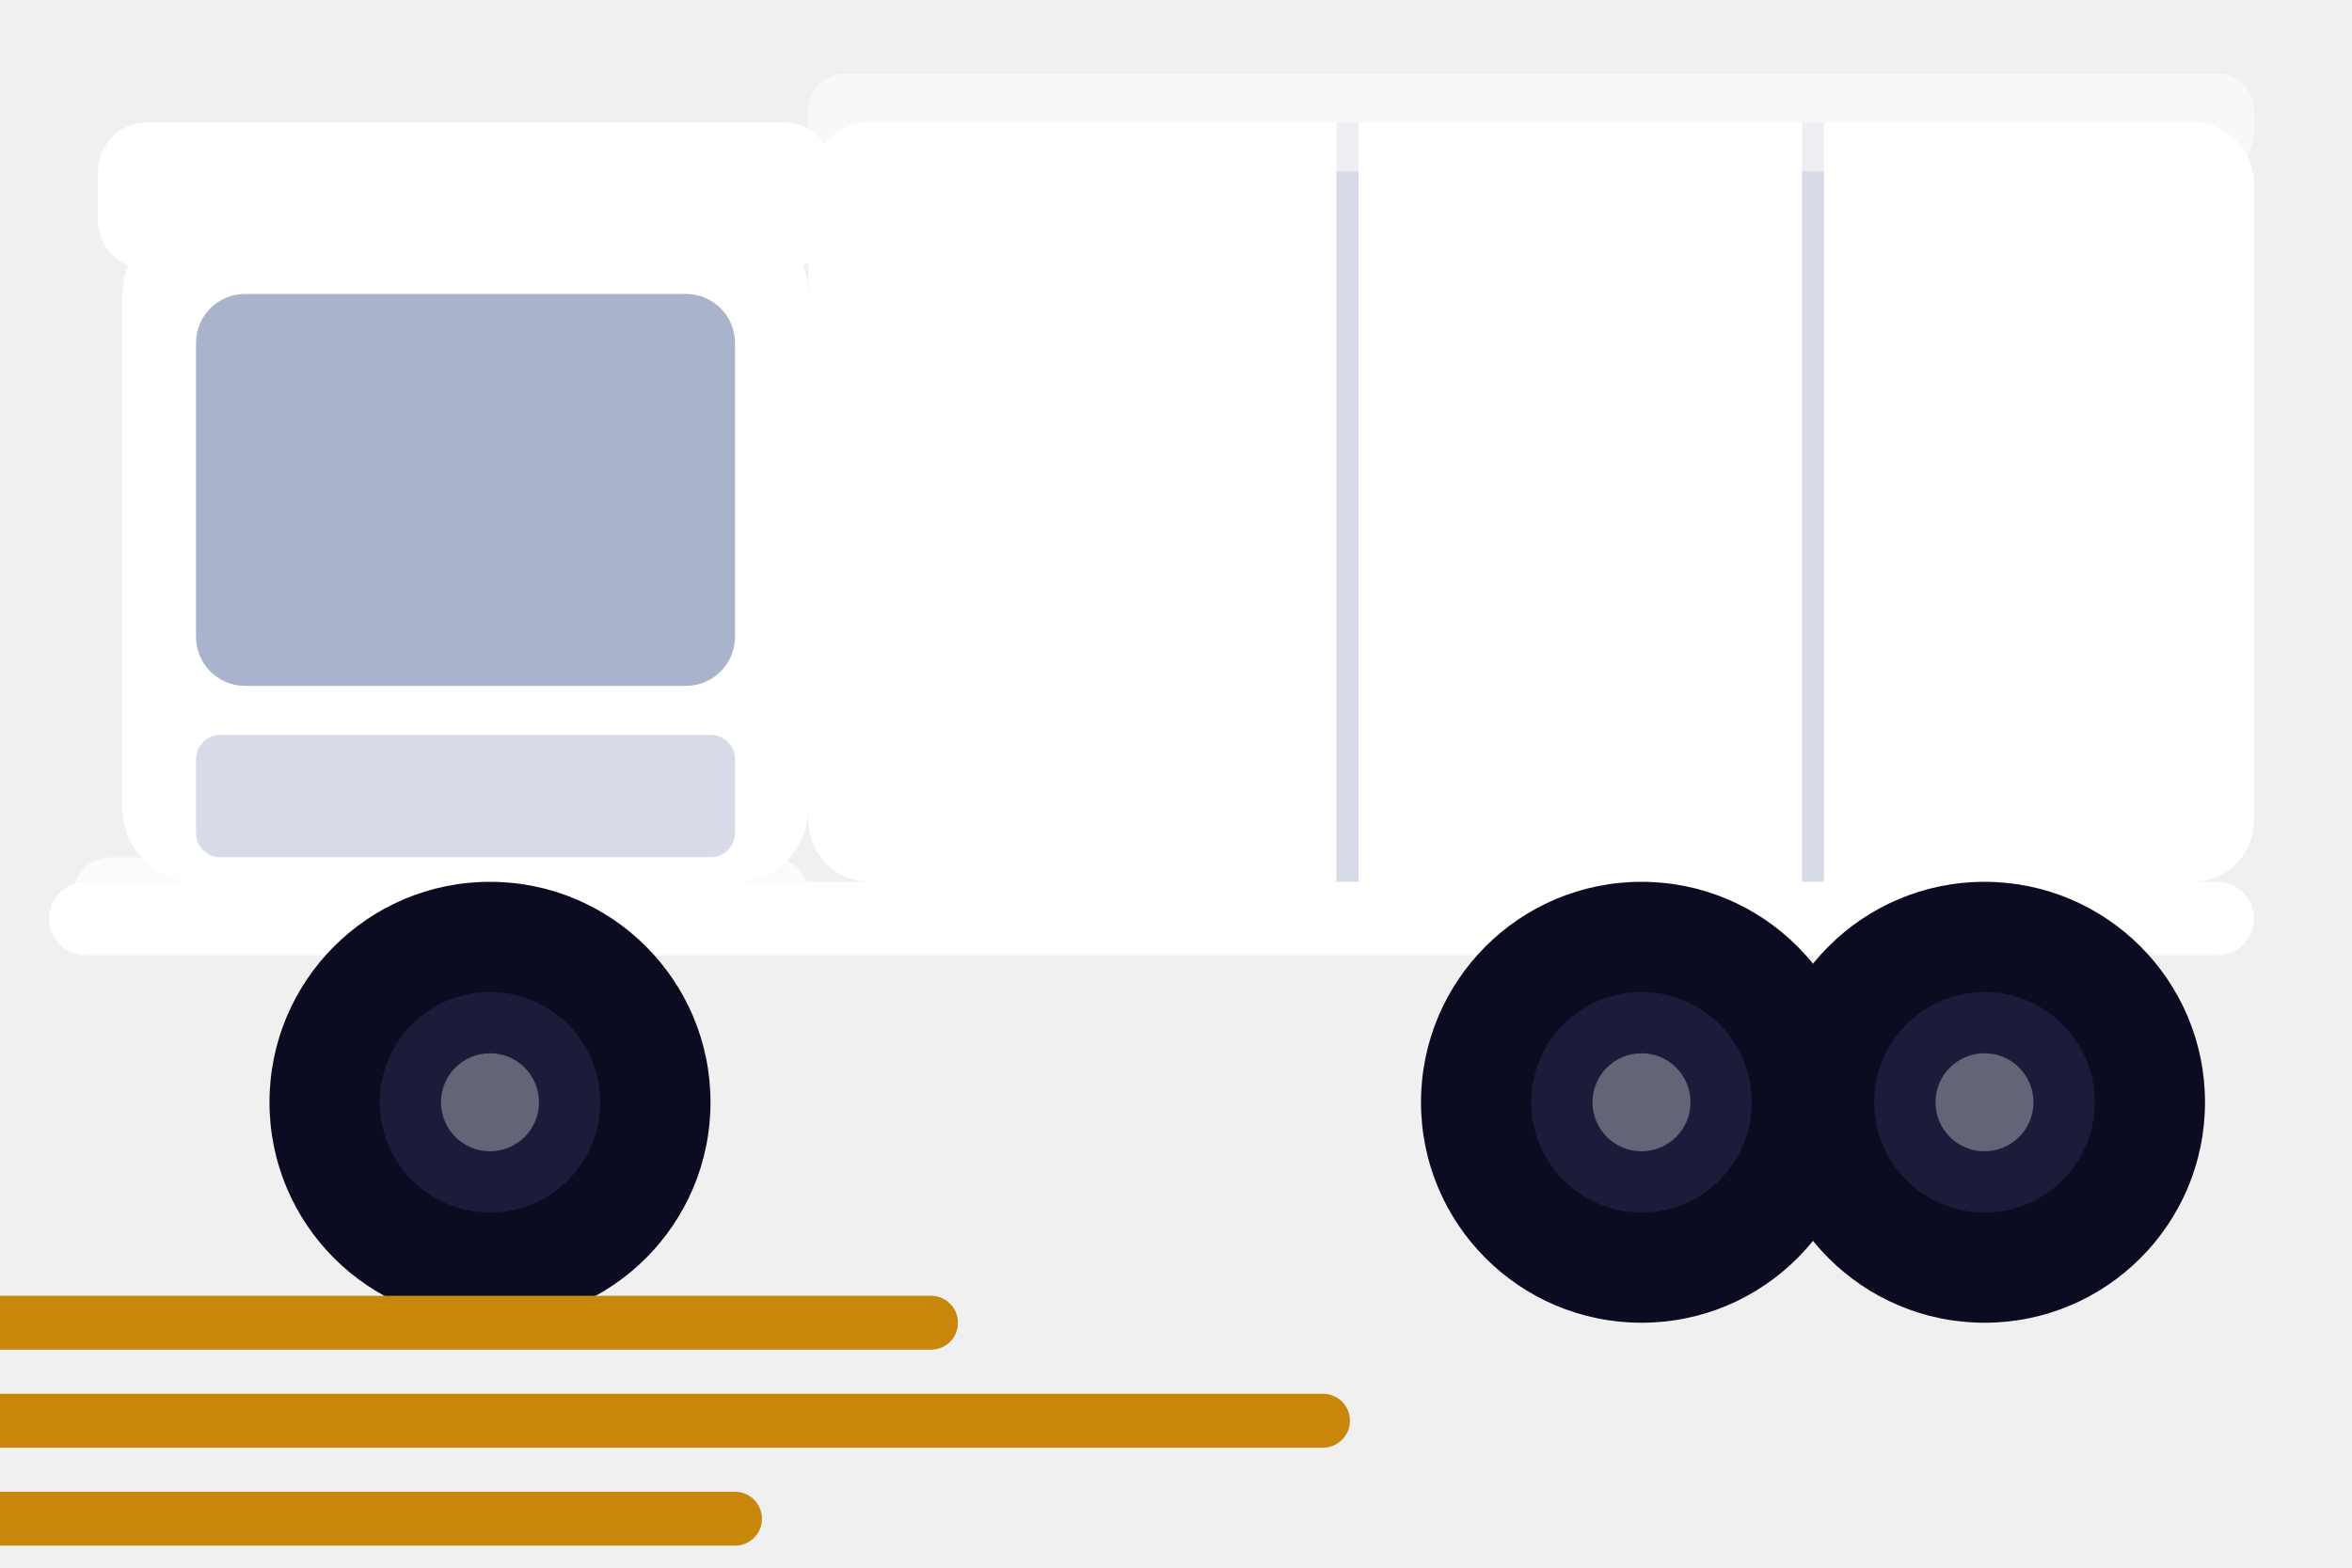
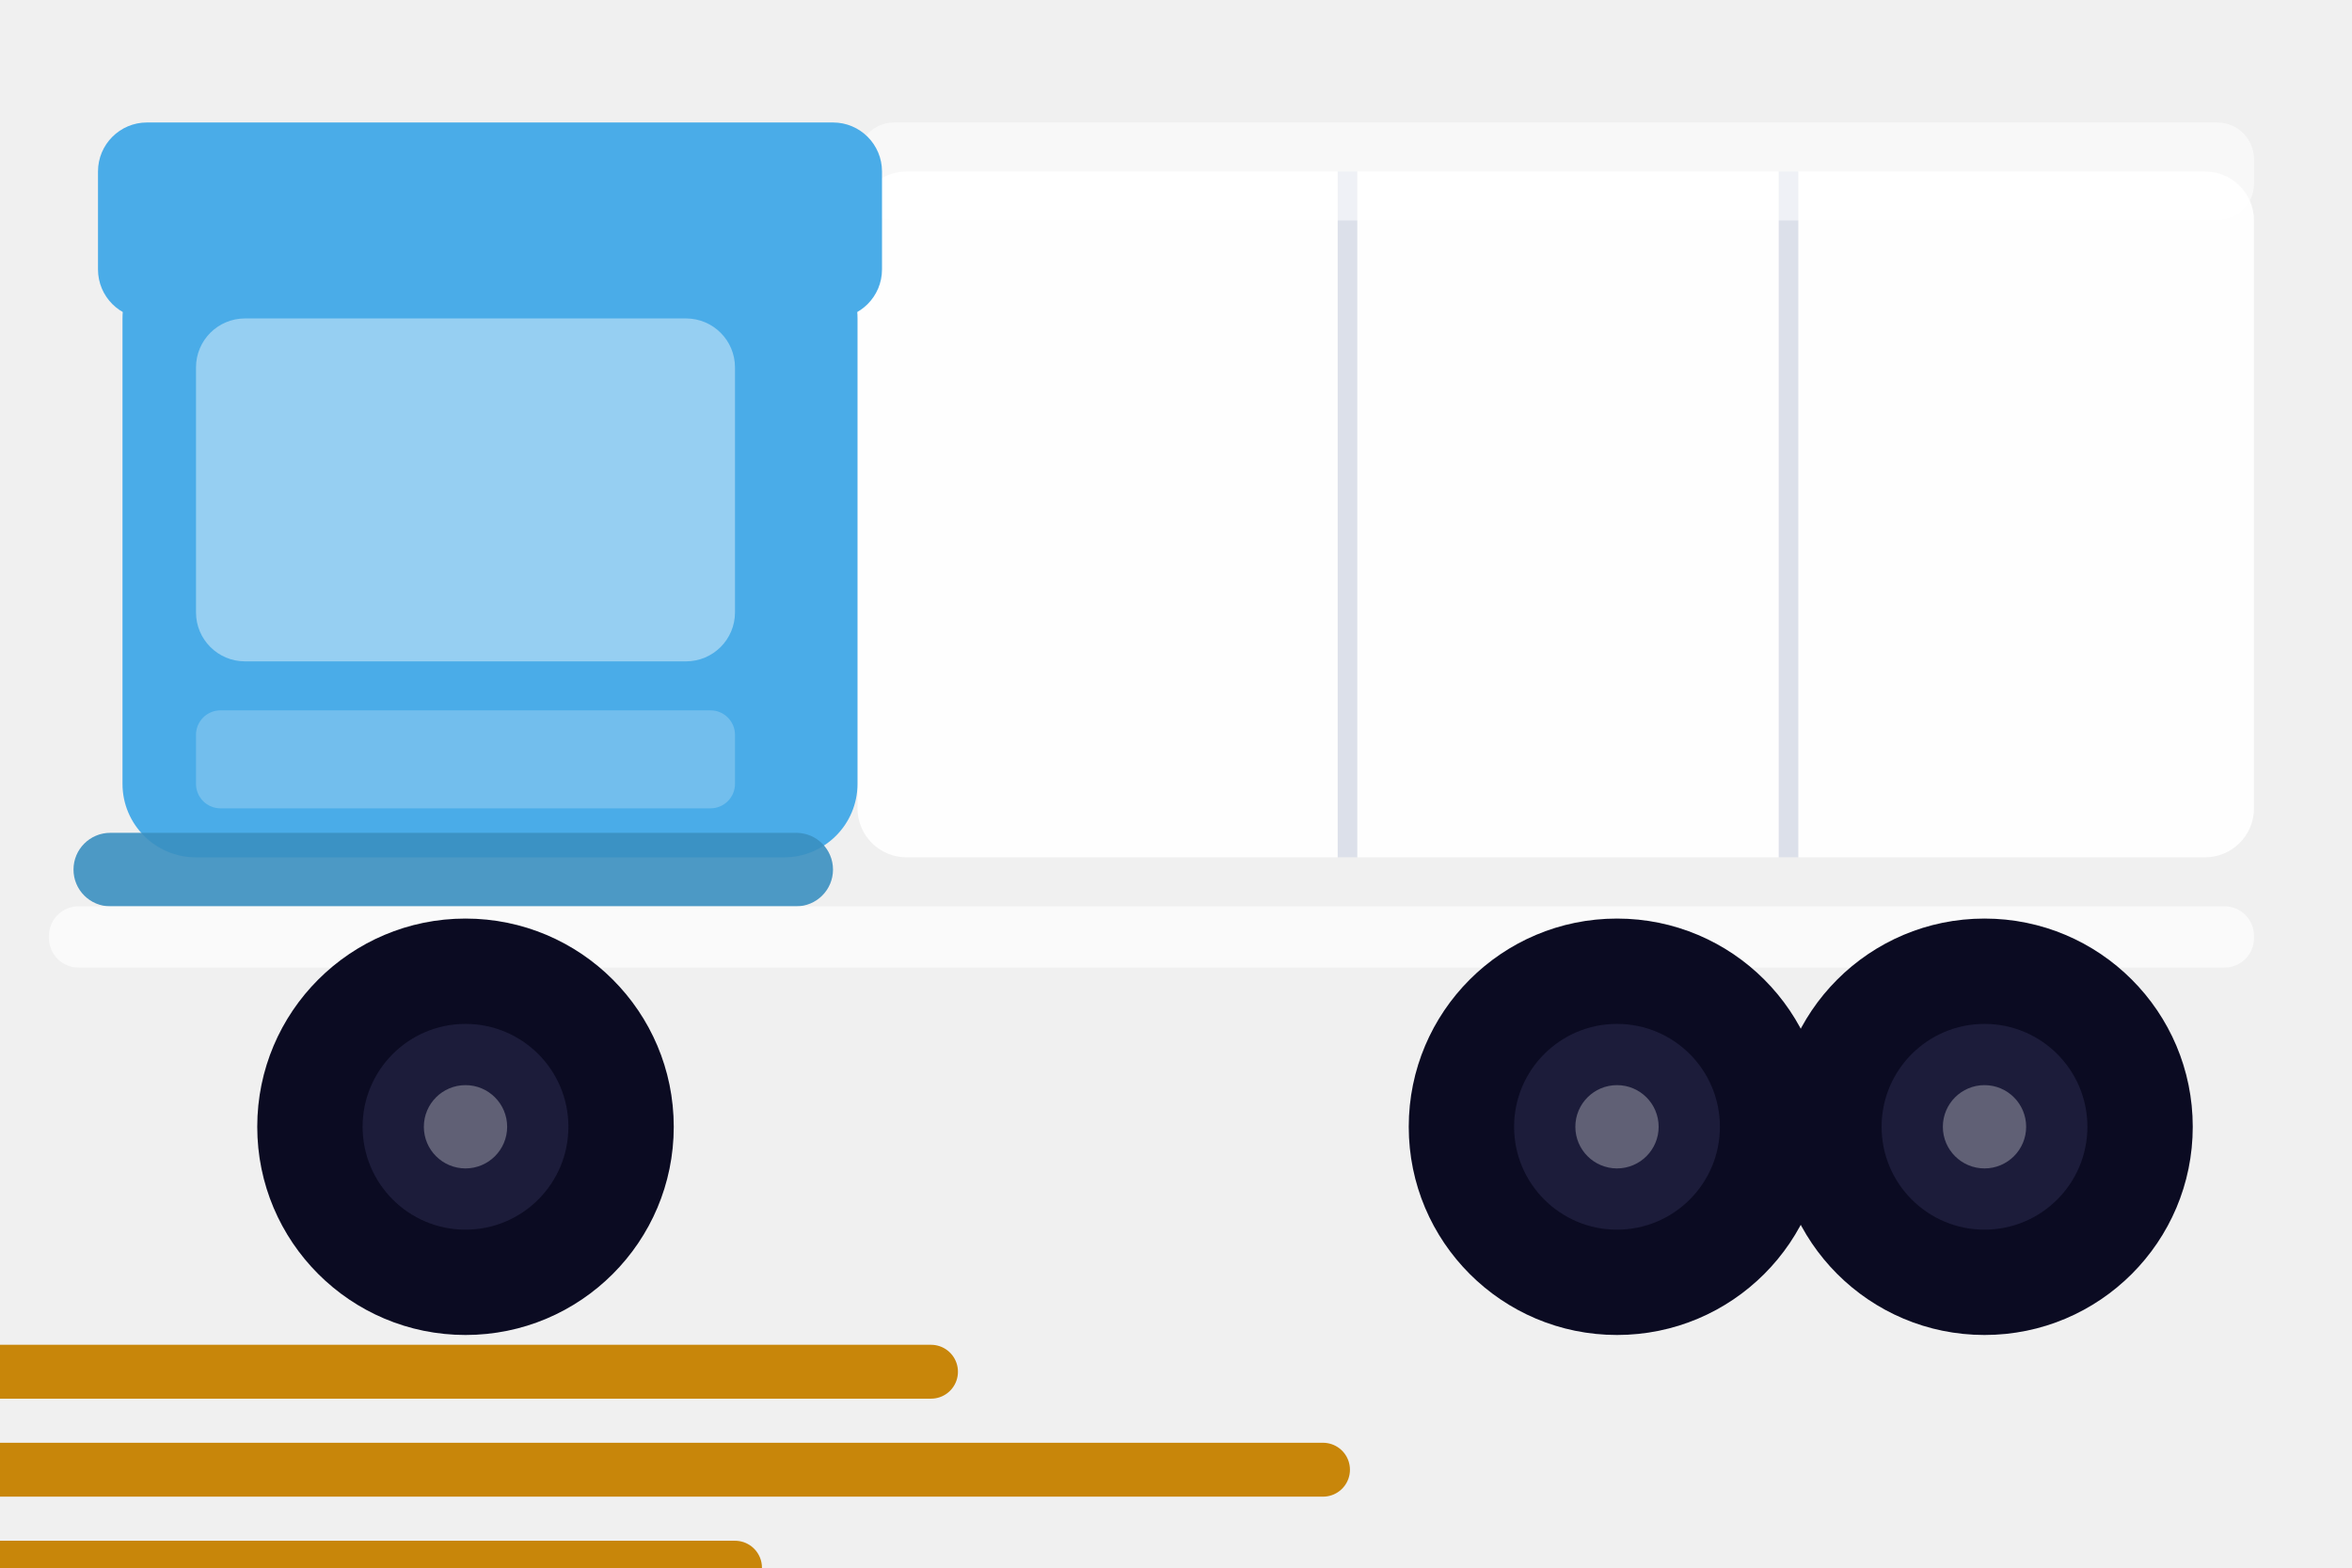
<svg xmlns="http://www.w3.org/2000/svg" width="96" height="64" viewBox="0 0 96 64">
-   <rect x="33" y="5" width="59" height="31" rx="2.5" fill="white" />
-   <line x1="55" y1="5" x2="55" y2="36" stroke="rgba(30,58,123,0.18)" stroke-width="0.9" />
-   <line x1="74" y1="5" x2="74" y2="36" stroke="rgba(30,58,123,0.18)" stroke-width="0.9" />
-   <rect x="33" y="3" width="59" height="4" rx="1.5" fill="white" opacity="0.55" />
-   <rect x="5" y="9" width="28" height="27" rx="3" fill="white" />
-   <rect x="4" y="5" width="30" height="6" rx="2" fill="white" />
-   <rect x="8" y="12" width="22" height="16" rx="2" fill="rgba(30,58,123,0.38)" />
-   <rect x="8" y="30" width="22" height="5" rx="1" fill="rgba(30,58,123,0.18)" />
-   <rect x="3" y="35" width="30" height="3.5" rx="1.5" fill="white" opacity="0.75" />
-   <rect x="2" y="36" width="90" height="3" rx="1.5" fill="white" />
-   <circle cx="20" cy="45" r="9" fill="#0b0b22" />
-   <circle cx="20" cy="45" r="4.5" fill="#1c1c3a" />
-   <circle cx="20" cy="45" r="2" fill="rgba(255,255,255,0.32)" />
-   <circle cx="67" cy="45" r="9" fill="#0b0b22" />
-   <circle cx="67" cy="45" r="4.5" fill="#1c1c3a" />
-   <circle cx="67" cy="45" r="2" fill="rgba(255,255,255,0.32)" />
-   <circle cx="81" cy="45" r="9" fill="#0b0b22" />
-   <circle cx="81" cy="45" r="4.5" fill="#1c1c3a" />
-   <circle cx="81" cy="45" r="2" fill="rgba(255,255,255,0.32)" />
-   <line x1="0" y1="54" x2="38" y2="54" stroke="#C8860A" stroke-width="2.2" stroke-linecap="round" />
-   <line x1="0" y1="58" x2="54" y2="58" stroke="#C8860A" stroke-width="2.2" stroke-linecap="round" />
-   <line x1="0" y1="62" x2="30" y2="62" stroke="#C8860A" stroke-width="2.2" stroke-linecap="round" />
+   <rect x="35" y="7" width="57" height="28" rx="2" fill="white" opacity="0.92" />
+   <line x1="55" y1="7" x2="55" y2="35" stroke="rgba(30,58,123,0.15)" stroke-width="0.8" />
+   <line x1="73" y1="7" x2="73" y2="35" stroke="rgba(30,58,123,0.15)" stroke-width="0.8" />
+   <rect x="35" y="5" width="57" height="4" rx="1.5" fill="white" opacity="0.55" />
+   <rect x="5" y="10" width="30" height="25" rx="3" fill="#4AACE8" />
+   <rect x="4" y="5" width="32" height="8" rx="2" fill="#4AACE8" />
+   <rect x="8" y="13" width="22" height="14" rx="2" fill="rgba(255,255,255,0.42)" />
+   <rect x="8" y="29" width="22" height="4" rx="1" fill="rgba(255,255,255,0.22)" />
+   <rect x="3" y="34" width="31" height="3" rx="1.5" fill="#3A8FC0" opacity="0.9" />
+   <rect x="2" y="37" width="90" height="2.5" rx="1.2" fill="rgba(255,255,255,0.65)" />
+   <circle cx="19" cy="46" r="8.5" fill="#0b0b22" />
+   <circle cx="19" cy="46" r="4.2" fill="#1c1c3a" />
+   <circle cx="19" cy="46" r="1.7" fill="rgba(255,255,255,0.30)" />
+   <circle cx="66" cy="46" r="8.5" fill="#0b0b22" />
+   <circle cx="66" cy="46" r="4.2" fill="#1c1c3a" />
+   <circle cx="66" cy="46" r="1.7" fill="rgba(255,255,255,0.30)" />
+   <circle cx="81" cy="46" r="8.5" fill="#0b0b22" />
+   <circle cx="81" cy="46" r="4.2" fill="#1c1c3a" />
+   <circle cx="81" cy="46" r="1.7" fill="rgba(255,255,255,0.30)" />
+   <line x1="0" y1="56" x2="38" y2="56" stroke="#C8860A" stroke-width="2.2" stroke-linecap="round" />
+   <line x1="0" y1="60" x2="54" y2="60" stroke="#C8860A" stroke-width="2.2" stroke-linecap="round" />
+   <line x1="0" y1="64" x2="30" y2="64" stroke="#C8860A" stroke-width="2.2" stroke-linecap="round" />
</svg>
